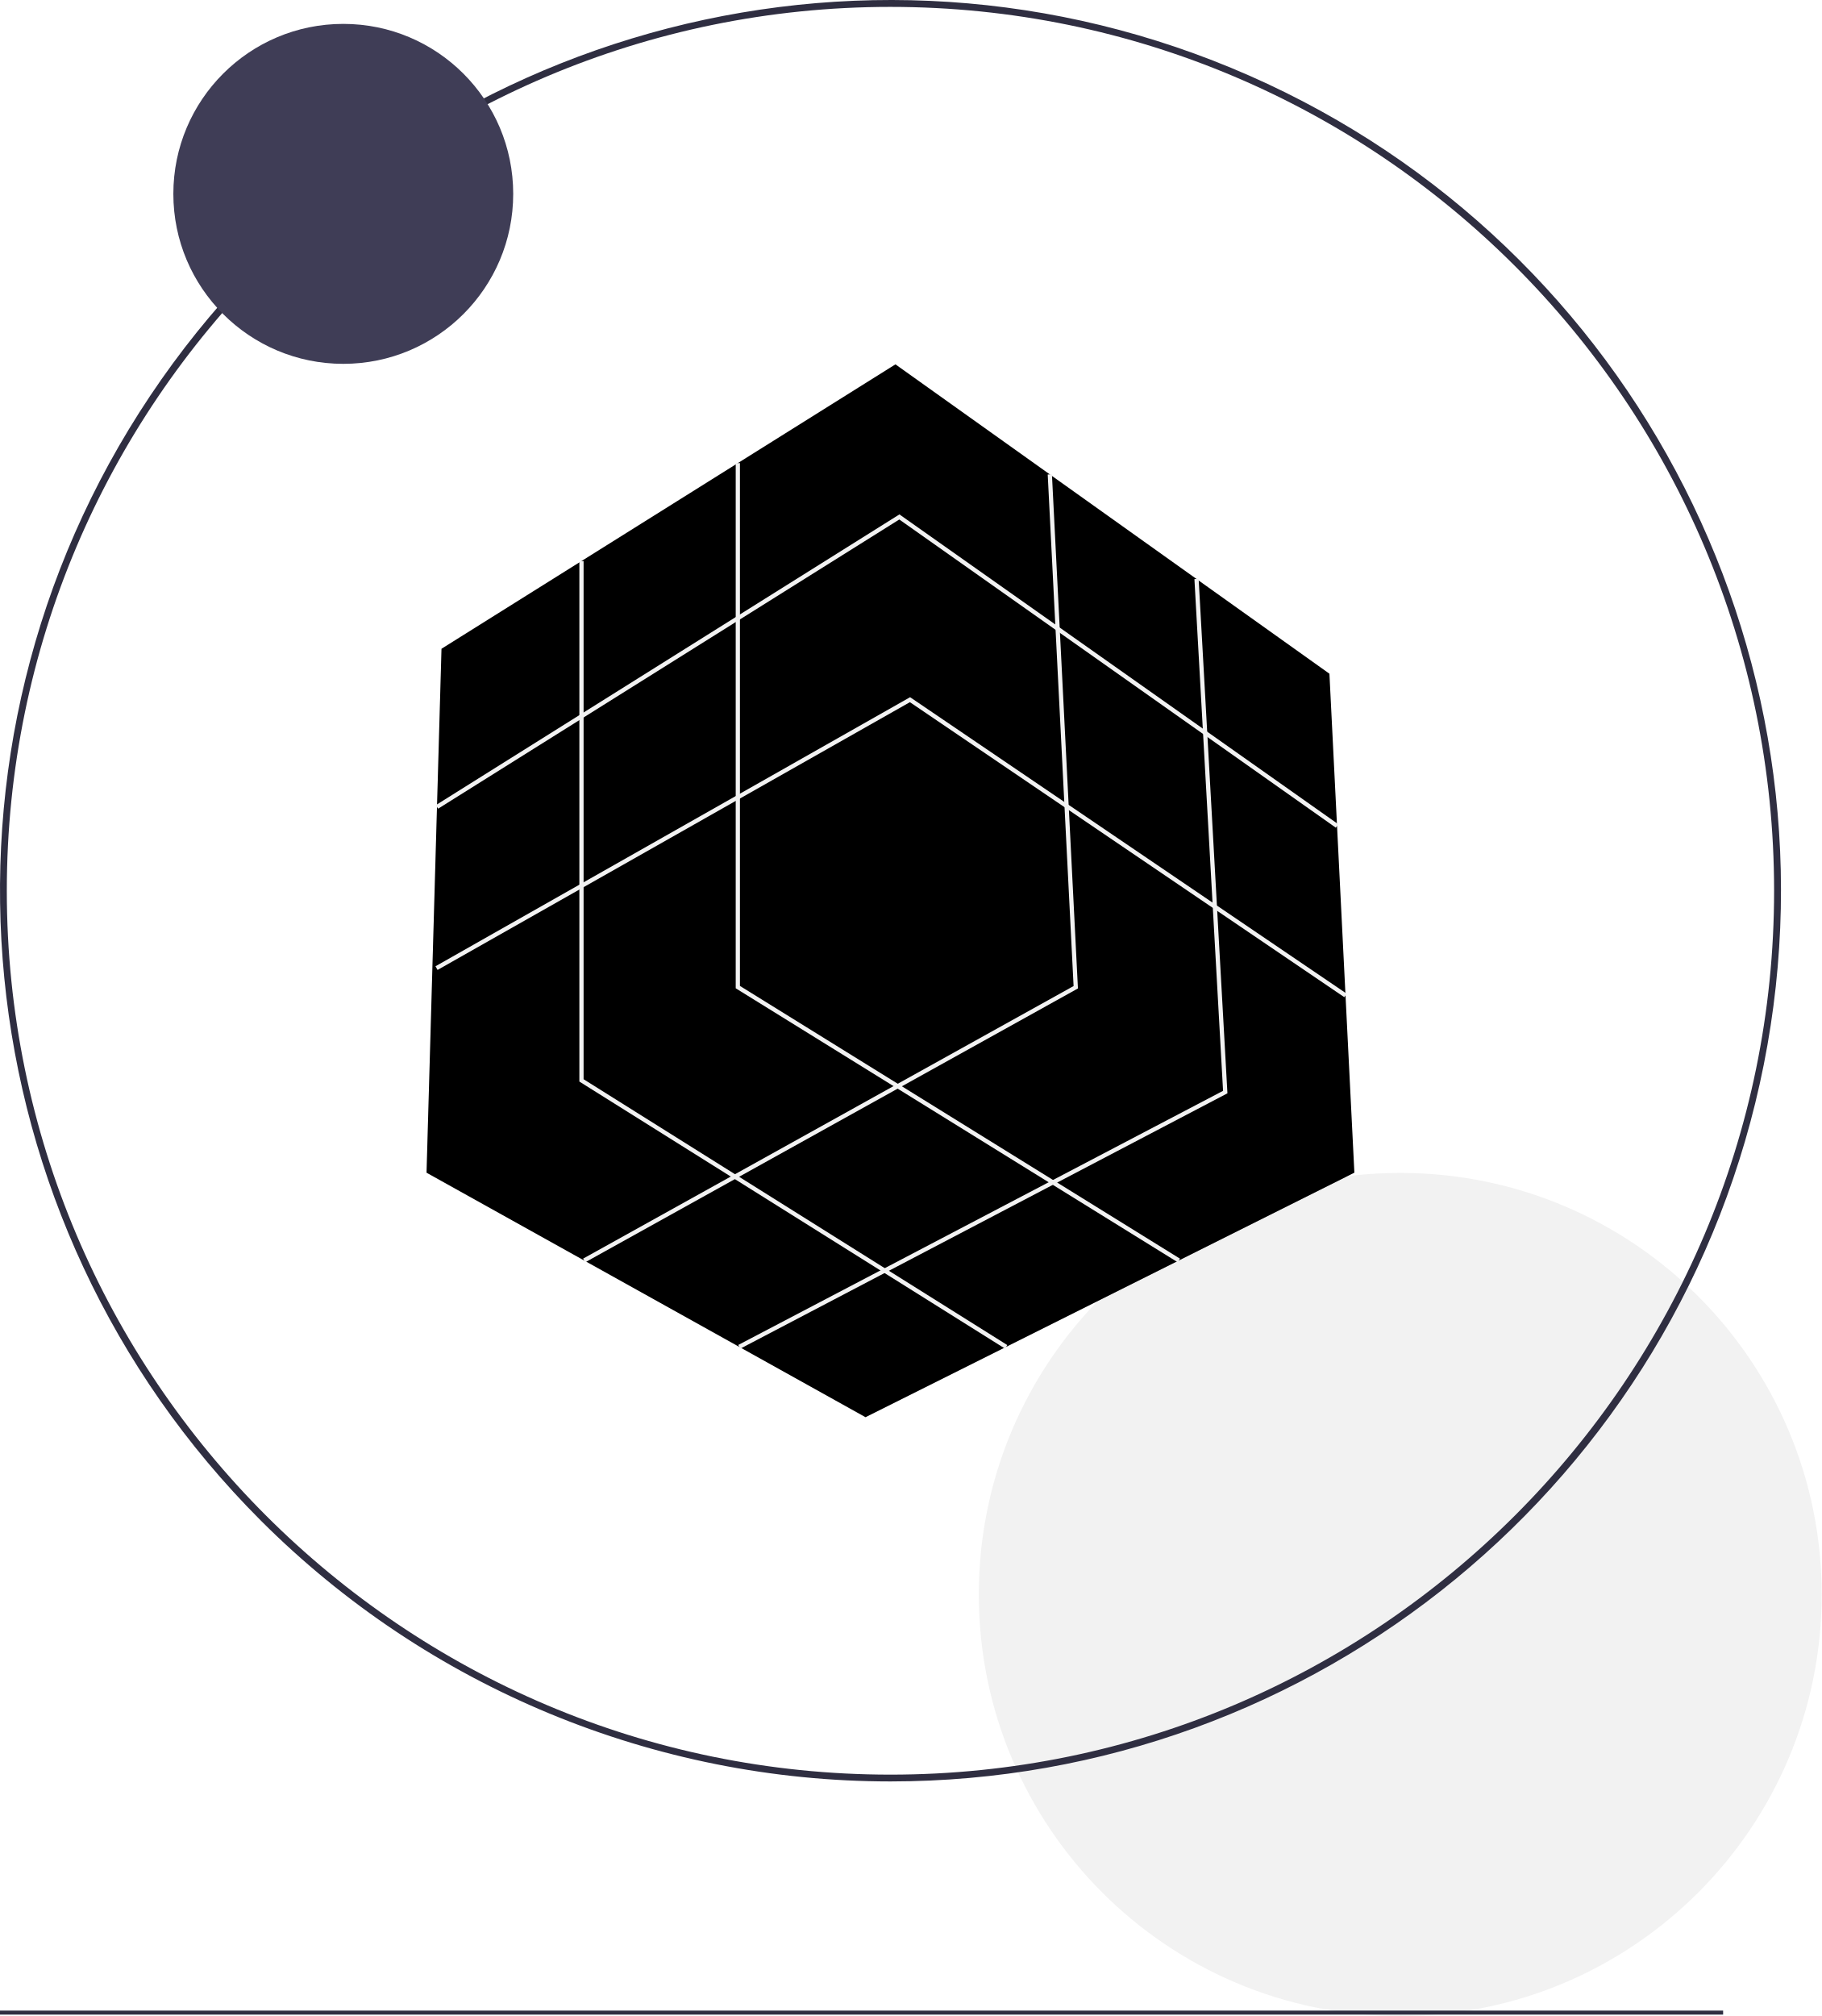
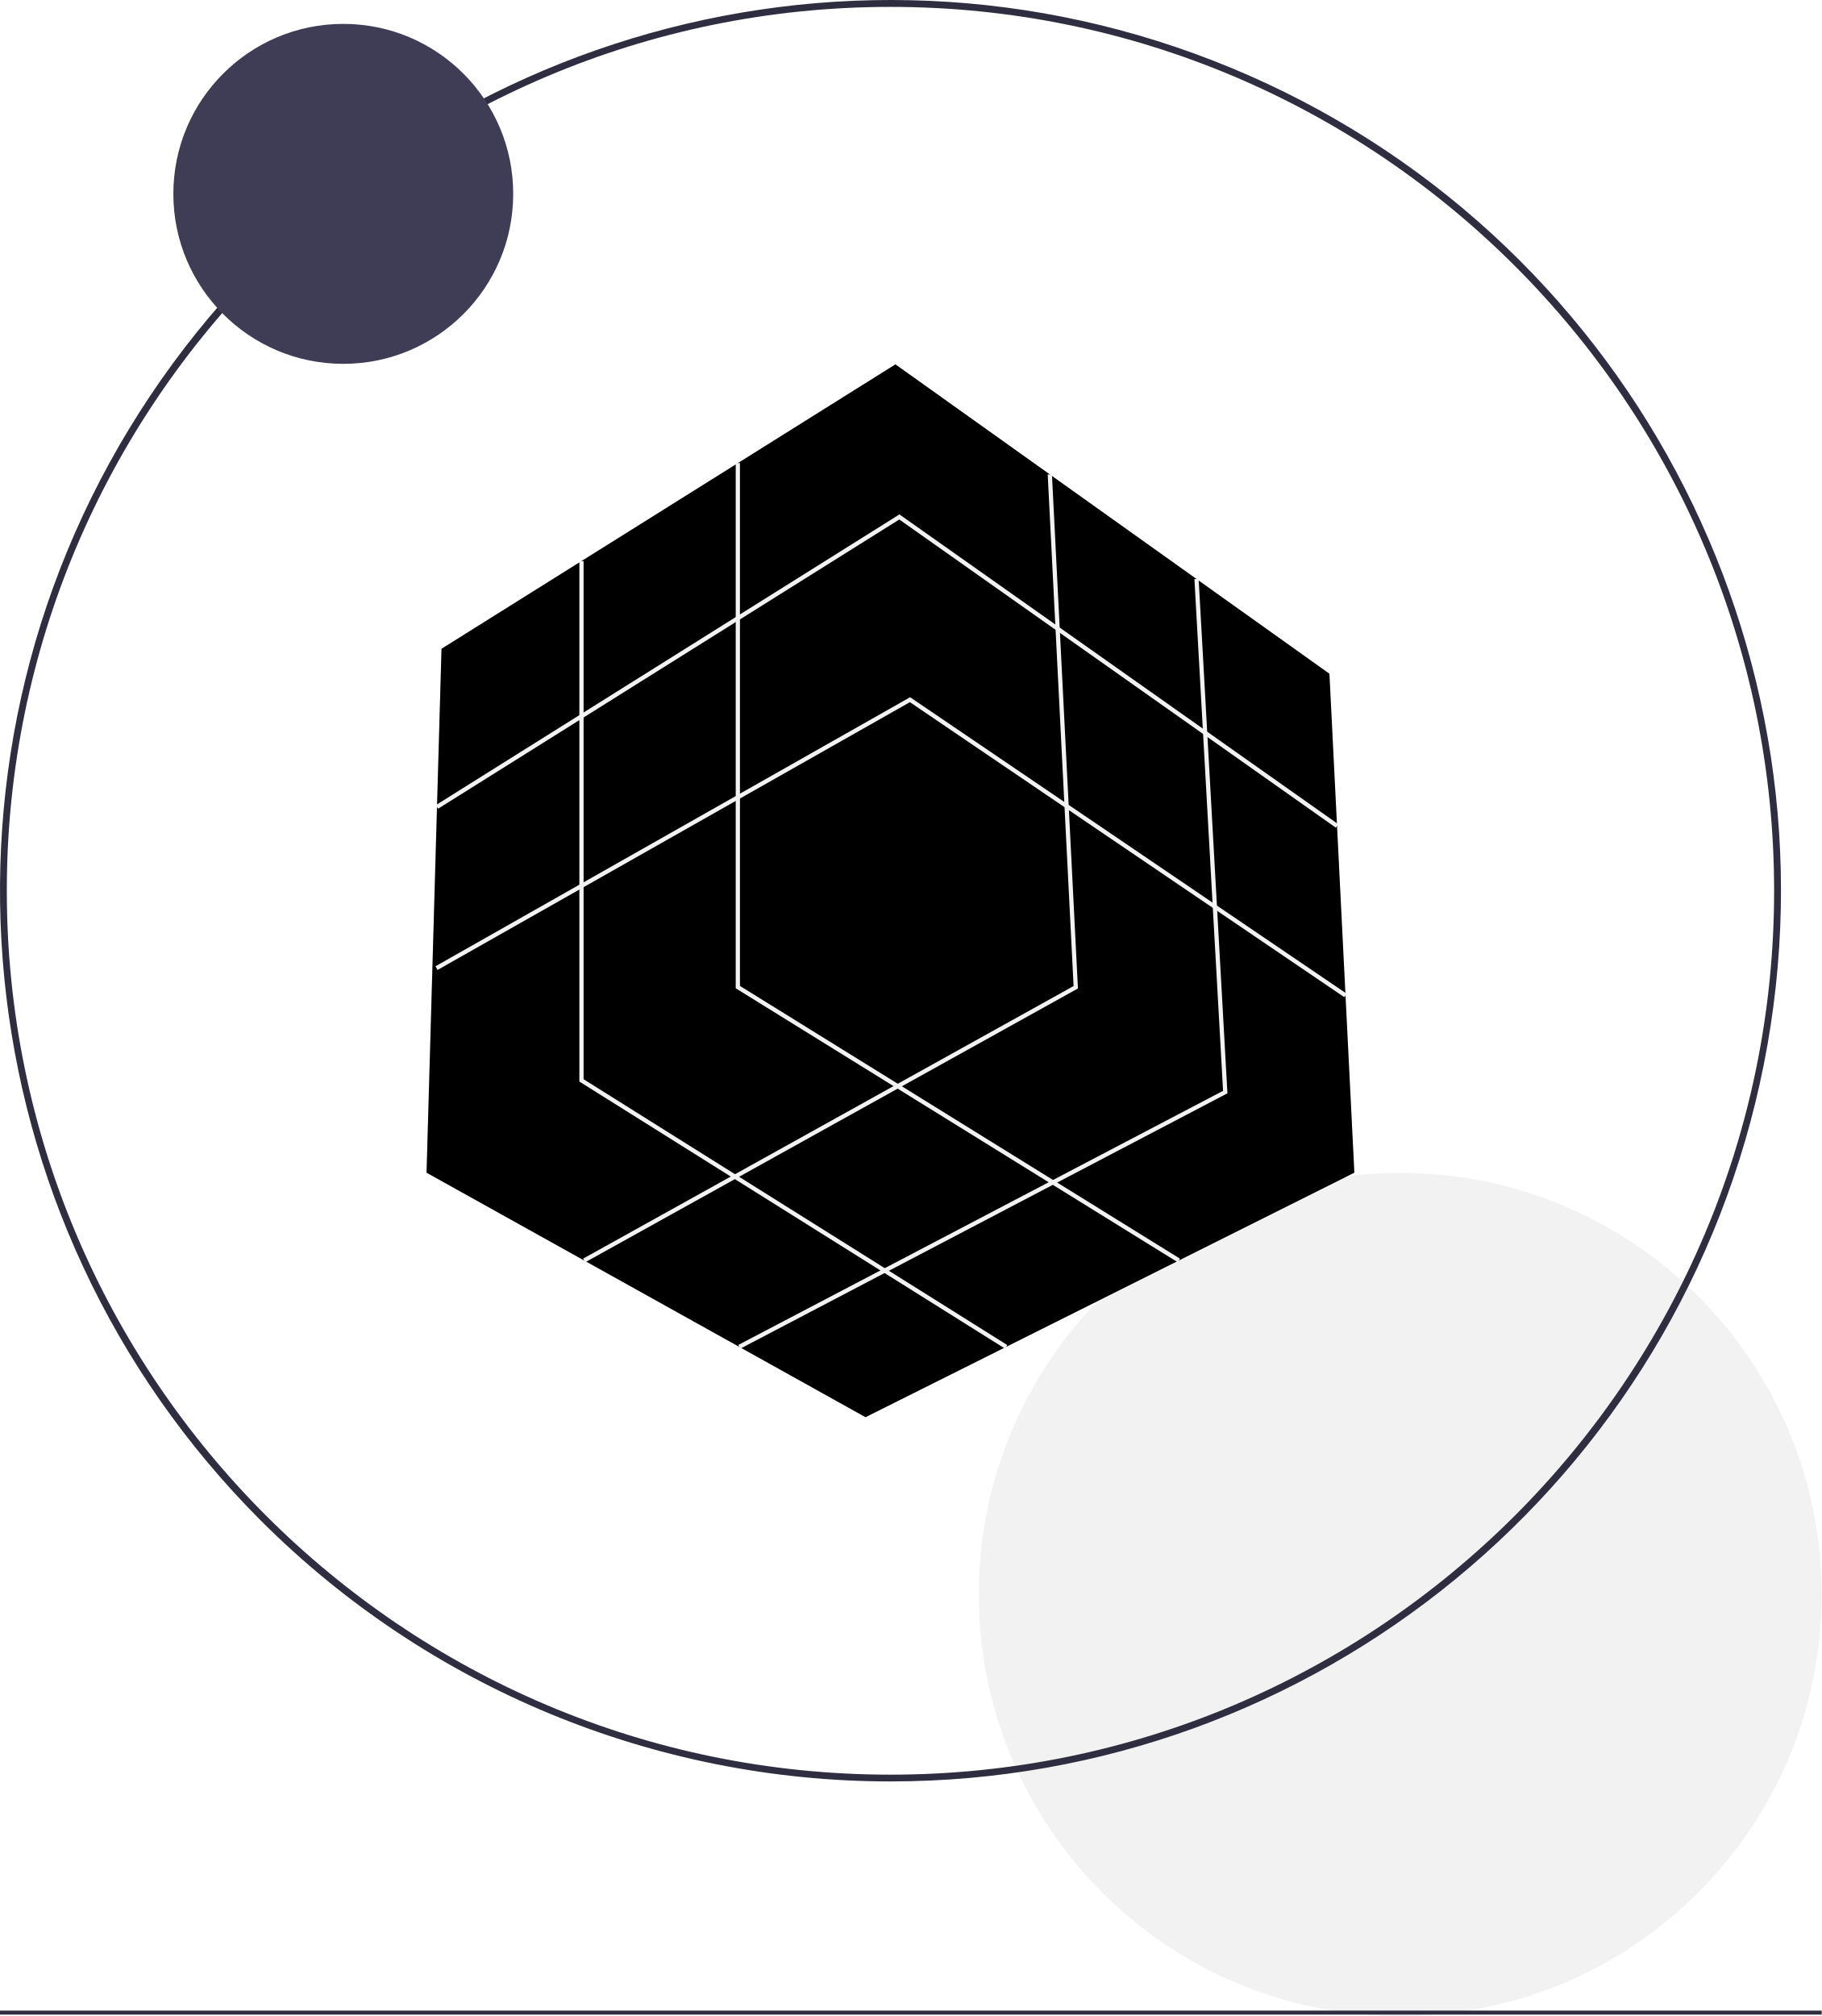
- <svg xmlns="http://www.w3.org/2000/svg" width="815.631" height="902.402" viewBox="0 0 815.631 902.402">
-   <g transform="translate(-395.482)">
-     <ellipse cx="188.689" cy="188.689" rx="188.689" ry="188.689" transform="translate(833.734 525.023)" fill="#f2f2f2" />
-     <path d="M514.1,910.373A398.682,398.682,0,1,0,232.192,793.6,398.683,398.683,0,0,0,514.1,910.373Zm0-794.32c218.156,0,395.639,177.482,395.639,395.639S732.258,907.33,514.1,907.33,118.465,729.846,118.465,511.69,295.948,116.052,514.1,116.052Z" transform="translate(280.068 -112.967)" fill="#2f2e41" />
-     <path d="M154.049,481.868l.045.023,196.5,109.416,215.17-107.585,3.708-1.854L558.3,258.524,363.993,120.05l-2.145,1.341-201.1,125.966Z" transform="translate(432.412 43.045)" />
-     <path d="M156.779,421.219l196.5,109.416L568.447,423.05l-190.6-133.626Z" transform="translate(429.726 103.717)" opacity="0.3" />
-     <path d="M297.112,481.514,518.223,349.742,504.911,121.037,303.812,247Z" transform="translate(289.349 43.399)" opacity="0.1" />
-     <path d="M562.3,309.728l1.092-1.546L366.913,169.5,159.361,299.629l1.005,1.6L366.852,171.772Z" transform="translate(431.275 60.759)" fill="#f2f2f2" />
-     <path d="M563.5,364.025l1.062-1.565L369.082,229.743l-.512.291L156.579,350.181l.934,1.646L368.992,231.969Z" transform="translate(433.882 82.338)" fill="#f2f2f2" />
-     <path d="M409.45,510.307l1-1.608L213.434,386.622V152.594h-1.892V387.676Z" transform="translate(513.347 54.703)" fill="#f2f2f2" />
-     <path d="M459.056,537.4l1.005-1.6-189.7-118.983V184.879h-1.892V417.862Z" transform="translate(386.414 66.268)" fill="#f2f2f2" />
-     <path d="M246.1,509.01,466.718,386.428l-.031-.589L455.073,156.281l-1.889.1,11.584,228.969L245.176,507.355Z" transform="translate(411.394 56.023)" fill="#f2f2f2" />
-     <path d="M196.774,535.338,414.919,421.021l-.034-.607-12.86-229.672-1.889.106L412.96,419.912,195.895,533.662Z" transform="translate(530.127 68.368)" fill="#f2f2f2" />
-     <circle cx="76.084" cy="76.084" r="76.084" transform="translate(473.095 10.694)" fill="#3f3d56" />
-     <rect width="771.502" height="1.794" transform="translate(395.482 899.983)" fill="#2f2e41" />
+ <svg xmlns="http://www.w3.org/2000/svg" width="784.207" height="867.634" viewBox="0 0 784.207 867.634">
+   <g id="undraw_solution_mindset_34bi" transform="translate(-395.482)">
+     <ellipse id="Ellipse_2" data-name="Ellipse 2" cx="181.42" cy="181.42" rx="181.42" ry="181.42" transform="translate(816.849 504.795)" fill="#f2f2f2" />
+     <path id="Path_14" data-name="Path 14" d="M498.742,879.65A383.322,383.322,0,1,0,227.693,767.378,383.322,383.322,0,0,0,498.742,879.65Zm0-763.716c209.751,0,380.4,170.643,380.4,380.4s-170.645,380.4-380.4,380.4-380.394-170.646-380.394-380.4,170.645-380.4,380.394-380.4Z" transform="translate(280.068 -112.967)" fill="#2f2e41" />
+     <path id="Path_15" data-name="Path 15" d="M154.049,467.928l.043.022,188.927,105.2L549.9,469.71l3.565-1.783L542.728,253.189,355.9,120.05l-2.062,1.289L160.491,242.452Z" transform="translate(425.054 36.761)" />
+     <path id="Path_16" data-name="Path 16" d="M156.779,416.141l188.927,105.2L552.586,417.9,369.328,289.424Z" transform="translate(422.367 88.57)" opacity="0.3" />
+     <path id="Path_17" data-name="Path 17" d="M297.112,467.626,509.7,340.93l-12.8-219.893L303.554,242.15Z" transform="translate(281.991 37.063)" opacity="0.1" />
+     <path id="Path_18" data-name="Path 18" d="M546.776,304.326l1.05-1.486L358.917,169.5,159.361,294.615l.966,1.542L358.858,171.685Z" transform="translate(423.756 51.887)" fill="#f2f2f2" />
+     <path id="Path_19" data-name="Path 19" d="M547.824,358.852l1.021-1.5-187.95-127.6-.492.279L156.579,345.541l.9,1.583,203.331-115.24Z" transform="translate(426.369 70.314)" fill="#f2f2f2" />
+     <path id="Path_20" data-name="Path 20" d="M401.825,496.525l.958-1.546L213.361,377.605V152.594h-1.819V378.618Z" transform="translate(500.656 46.716)" fill="#f2f2f2" />
+     <path id="Path_21" data-name="Path 21" d="M451.713,523.819l.966-1.541-182.391-114.4v-223h-1.819V408.886Z" transform="translate(376.42 56.591)" fill="#f2f2f2" />
+     <path id="Path_22" data-name="Path 22" d="M246.06,495.42,458.182,377.561l-.03-.567L446.986,156.281l-1.817.093,11.138,220.147L245.176,493.829Z" transform="translate(401.335 47.844)" fill="#f2f2f2" />
+     <path id="Path_23" data-name="Path 23" d="M196.74,522.061,406.48,412.149l-.033-.584L394.083,190.742l-1.816.1L404.6,411.082,195.895,520.45Z" transform="translate(517.392 58.385)" fill="#f2f2f2" />
+     <circle id="Ellipse_3" data-name="Ellipse 3" cx="73.153" cy="73.153" r="73.153" transform="translate(470.105 10.282)" fill="#3f3d56" />
+     <rect id="Rectangle_53" data-name="Rectangle 53" width="784.207" height="1.725" transform="translate(395.482 865.308)" fill="#2f2e41" />
  </g>
</svg>
